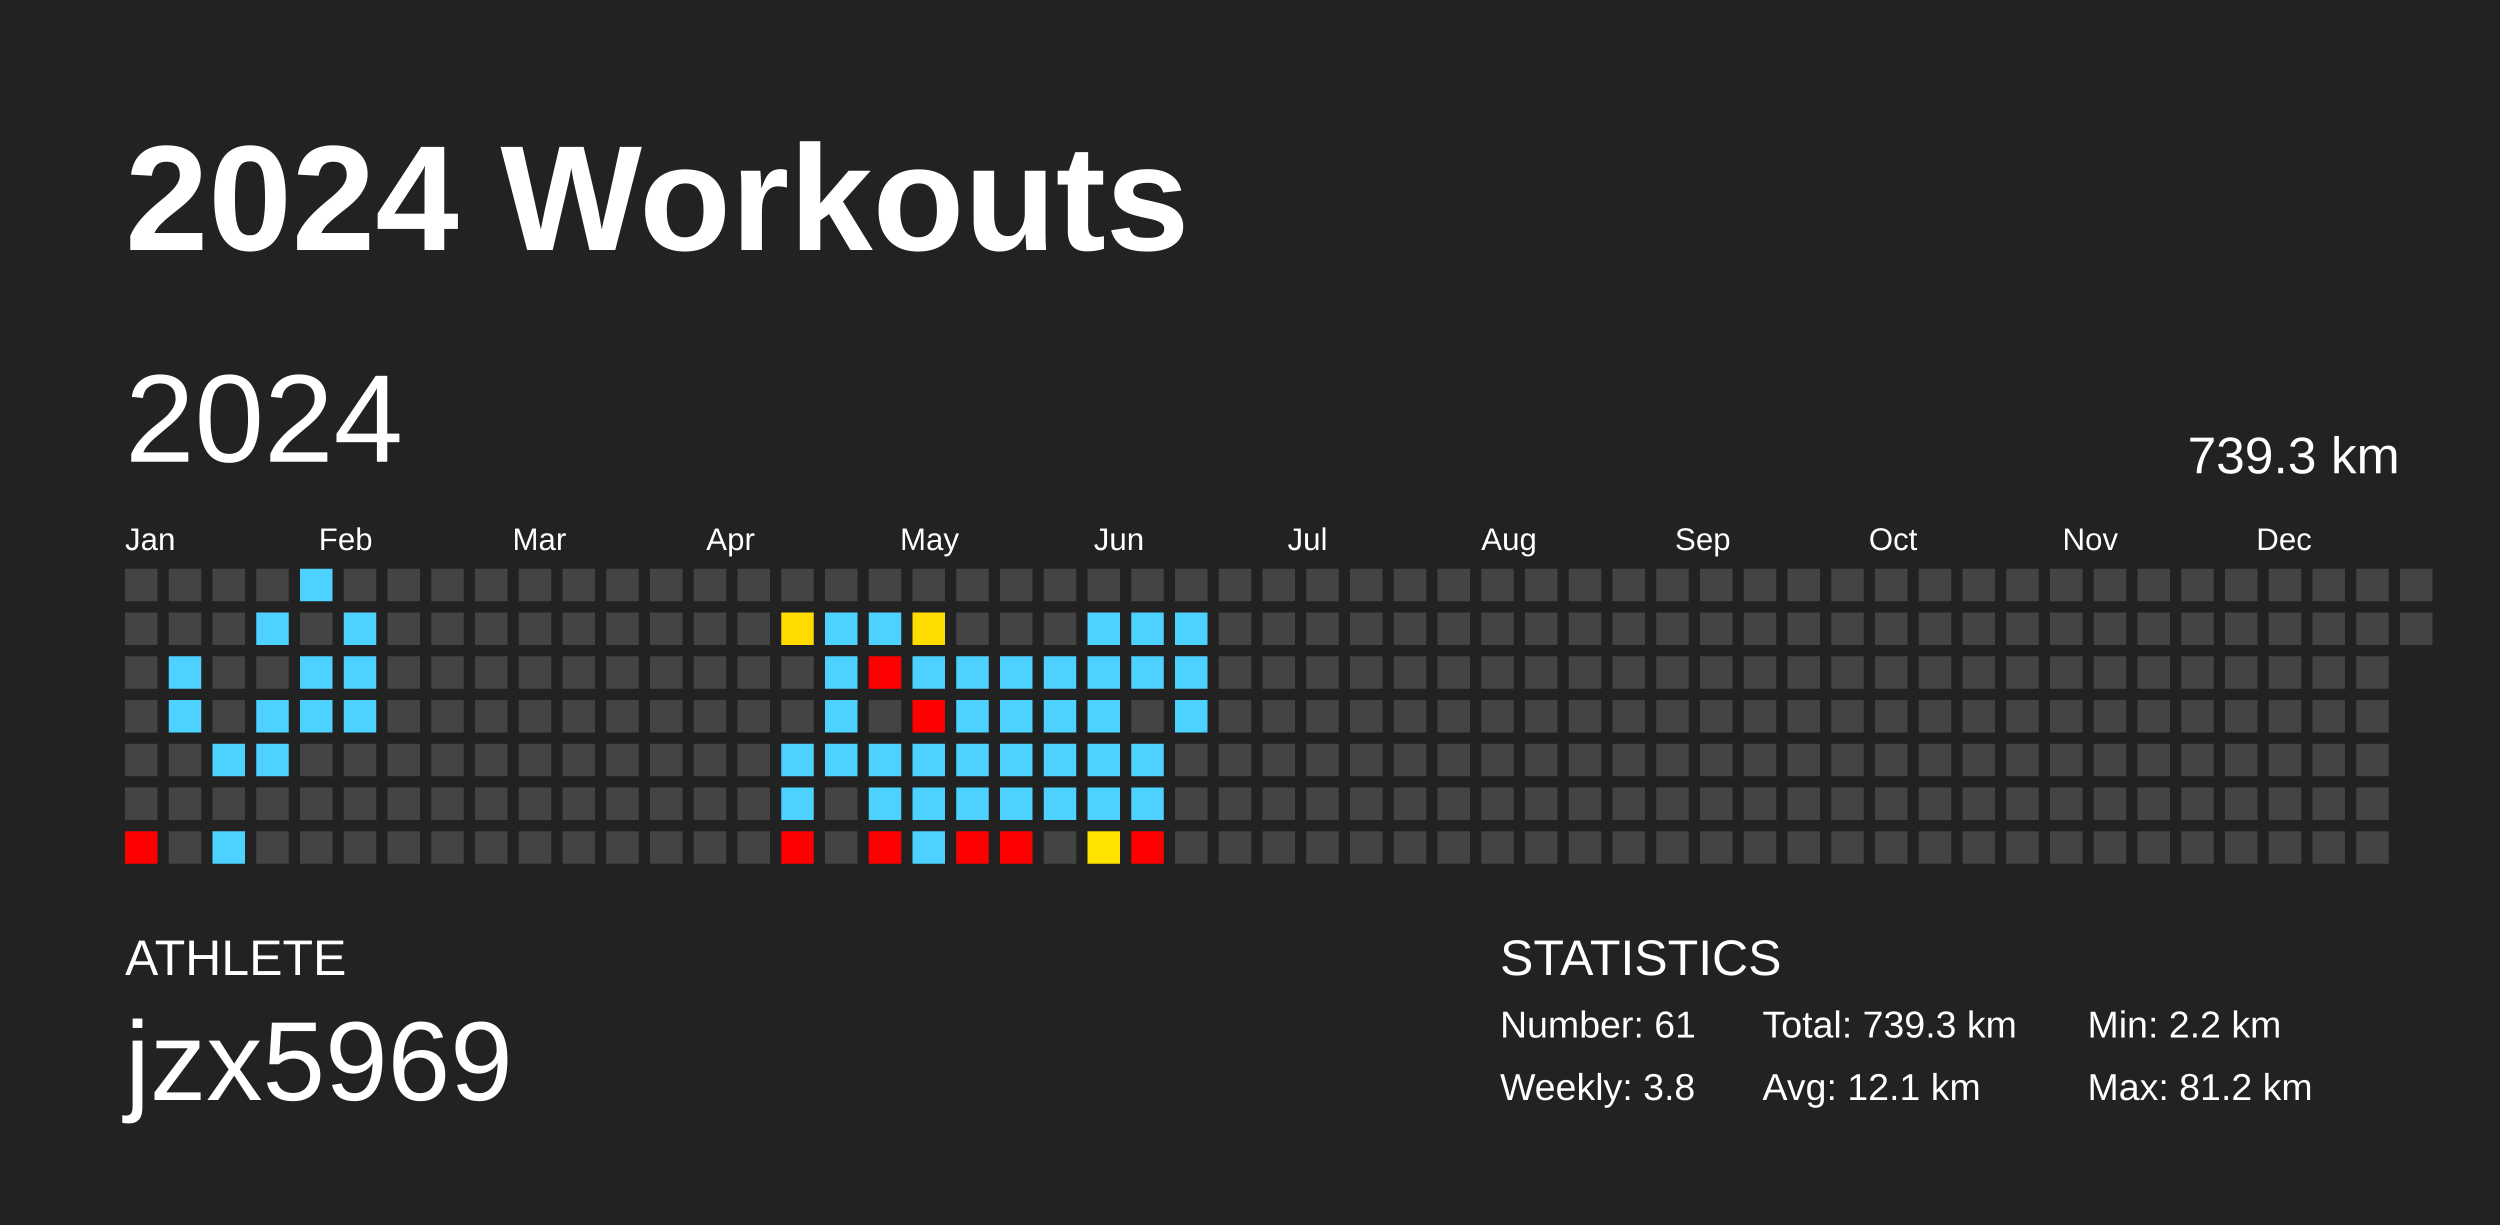
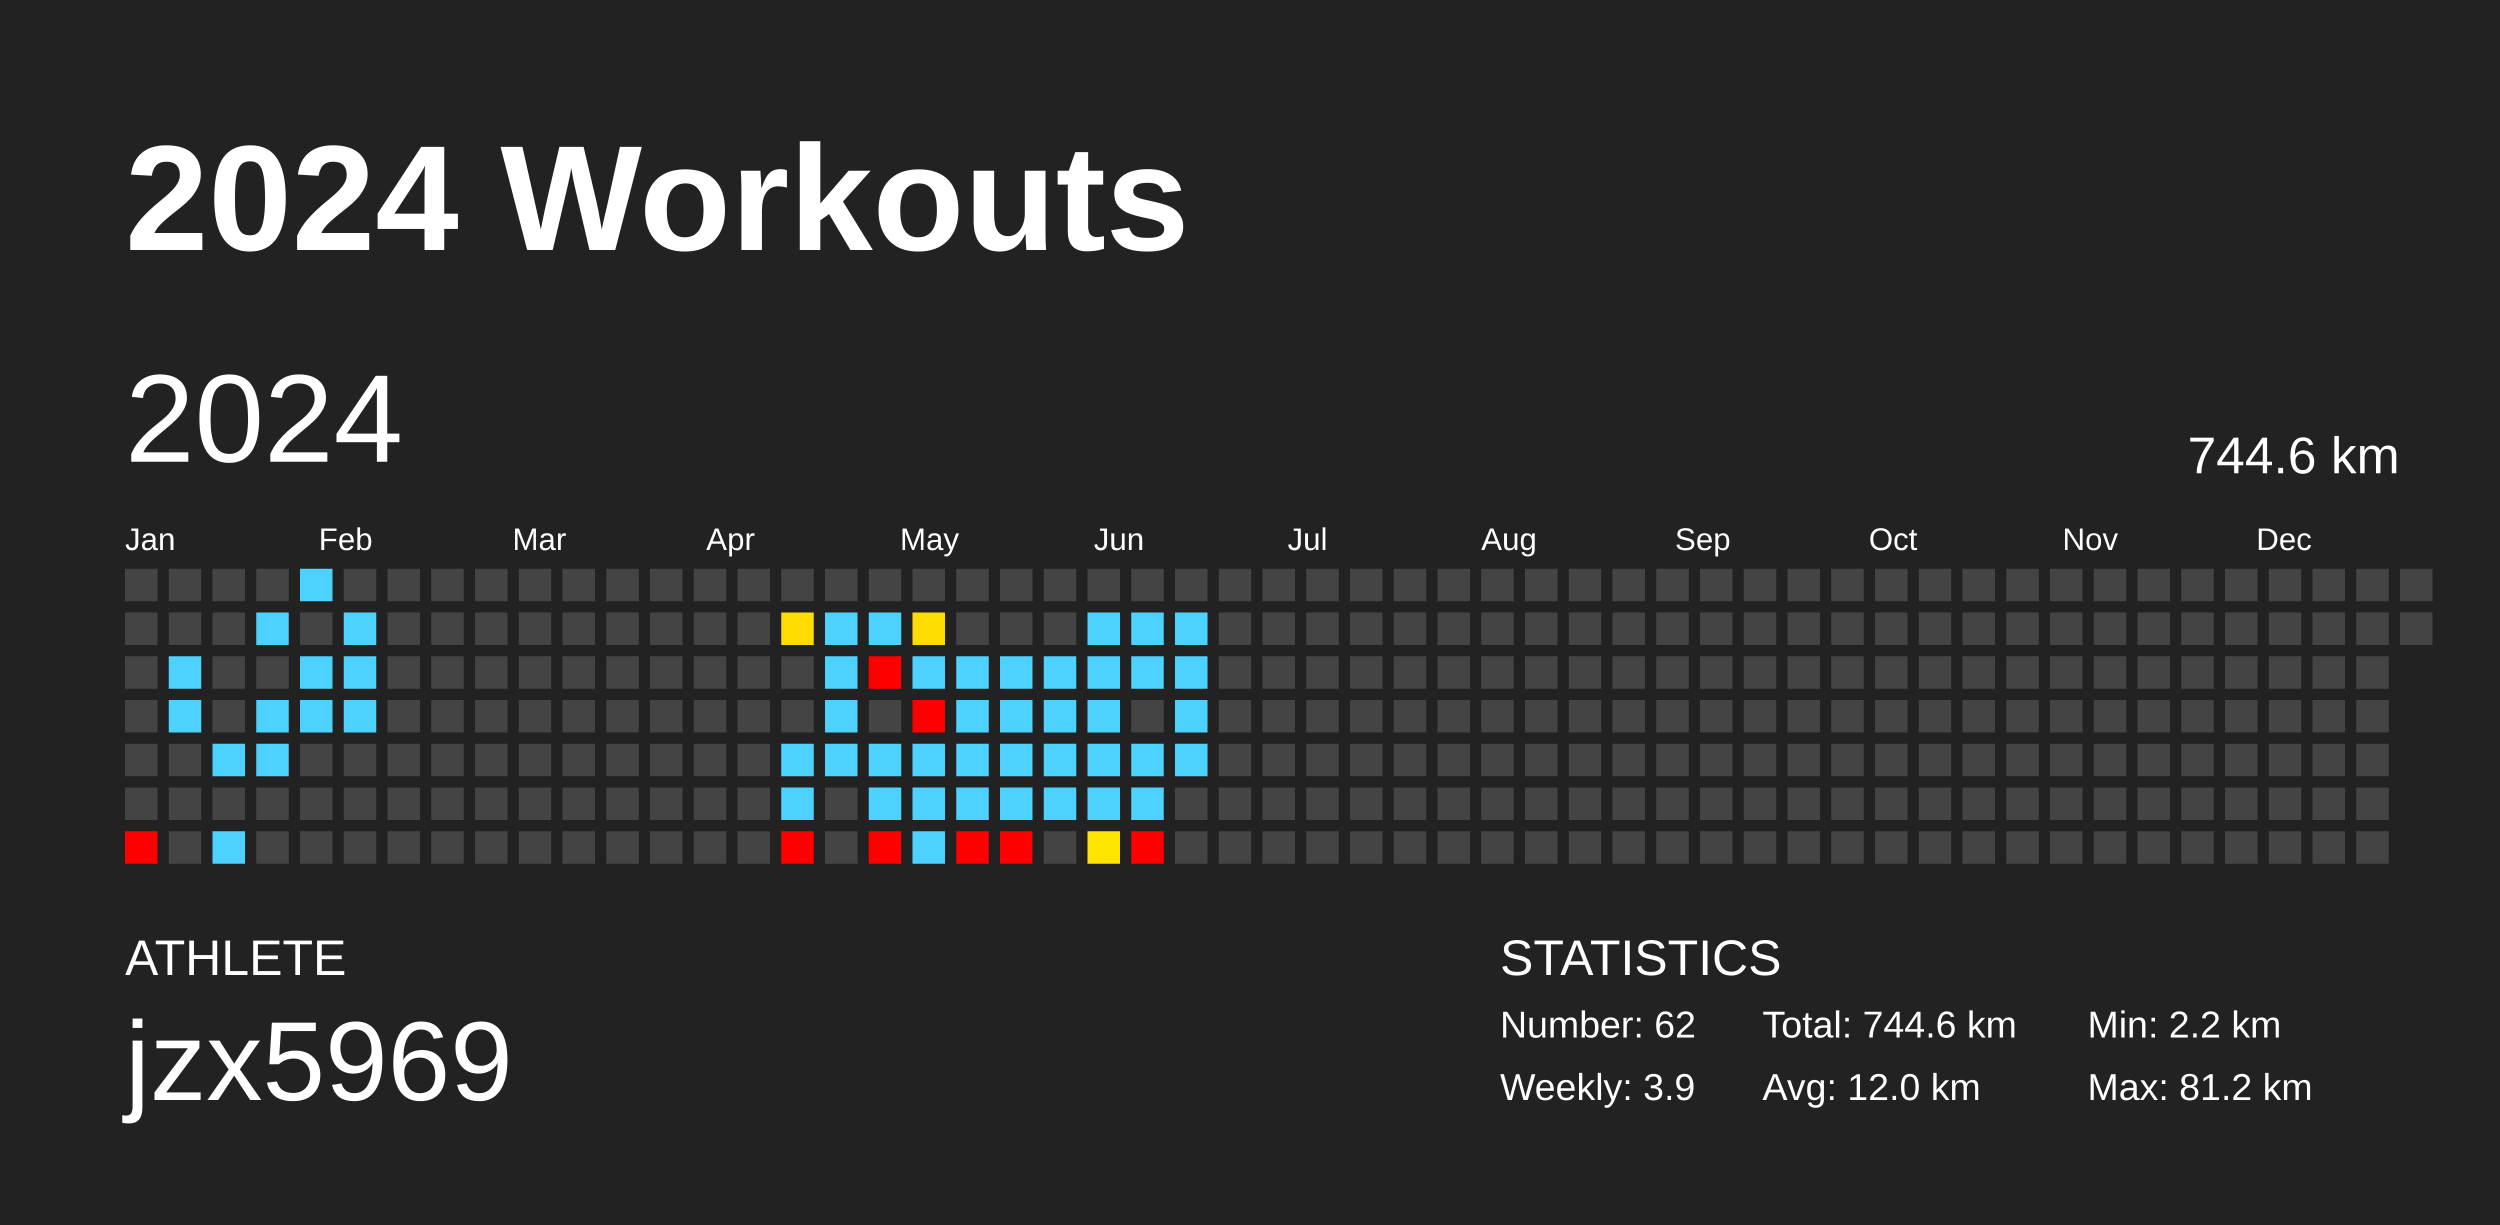
<svg xmlns="http://www.w3.org/2000/svg" baseProfile="full" height="98mm" version="1.1" viewBox="0,0,200,98" width="200mm">
  <defs />
  <rect fill="#222222" height="98" width="200" x="0" y="0" />
  <text fill="#FFFFFF" style="font-size:12px; font-family:Arial; font-weight:bold;" x="10" y="20">2024 Workouts</text>
  <text fill="#FFFFFF" style="font-size:4px; font-family:Arial" x="10" y="78">ATHLETE</text>
  <text fill="#FFFFFF" style="font-size:9px; font-family:Arial" x="10" y="88">jzx5969</text>
  <text fill="#FFFFFF" style="font-size:4px; font-family:Arial" x="120" y="78">STATISTICS</text>
-   <text fill="#FFFFFF" style="font-size:3px; font-family:Arial" x="120" y="83">Number: 61</text>
-   <text fill="#FFFFFF" style="font-size:3px; font-family:Arial" x="120" y="88">Weekly: 3.8</text>
-   <text fill="#FFFFFF" style="font-size:3px; font-family:Arial" x="141" y="83">Total: 739.3 km</text>
-   <text fill="#FFFFFF" style="font-size:3px; font-family:Arial" x="141" y="88">Avg: 12.1 km</text>
+   <text fill="#FFFFFF" style="font-size:3px; font-family:Arial" x="120" y="83">Number: 62</text>
+   <text fill="#FFFFFF" style="font-size:3px; font-family:Arial" x="120" y="88">Weekly: 3.9</text>
+   <text fill="#FFFFFF" style="font-size:3px; font-family:Arial" x="141" y="83">Total: 744.6 km</text>
+   <text fill="#FFFFFF" style="font-size:3px; font-family:Arial" x="141" y="88">Avg: 12.0 km</text>
  <text fill="#FFFFFF" style="font-size:3px; font-family:Arial" x="167" y="83">Min: 2.2 km</text>
  <text fill="#FFFFFF" style="font-size:3px; font-family:Arial" x="167" y="88">Max: 81.2 km</text>
  <text dominant-baseline="hanging" fill="#FFFFFF" style="font-size:10.0px; font-family:Arial;" x="10" y="30">2024</text>
-   <text dominant-baseline="hanging" fill="#FFFFFF" style="font-size:4.125px; font-family:Arial;" x="175" y="35">739.3 km</text>
+   <text dominant-baseline="hanging" fill="#FFFFFF" style="font-size:4.125px; font-family:Arial;" x="175" y="35">744.6 km</text>
  <text fill="#FFFFFF" style="font-size:2.5px; font-family:Arial" x="10.0" y="44">Jan</text>
  <text fill="#FFFFFF" style="font-size:2.5px; font-family:Arial" x="25.5" y="44">Feb</text>
  <text fill="#FFFFFF" style="font-size:2.5px; font-family:Arial" x="41.0" y="44">Mar</text>
  <text fill="#FFFFFF" style="font-size:2.5px; font-family:Arial" x="56.5" y="44">Apr</text>
  <text fill="#FFFFFF" style="font-size:2.5px; font-family:Arial" x="72.0" y="44">May</text>
  <text fill="#FFFFFF" style="font-size:2.5px; font-family:Arial" x="87.5" y="44">Jun</text>
  <text fill="#FFFFFF" style="font-size:2.5px; font-family:Arial" x="103.0" y="44">Jul</text>
  <text fill="#FFFFFF" style="font-size:2.5px; font-family:Arial" x="118.5" y="44">Aug</text>
  <text fill="#FFFFFF" style="font-size:2.5px; font-family:Arial" x="134.0" y="44">Sep</text>
  <text fill="#FFFFFF" style="font-size:2.5px; font-family:Arial" x="149.5" y="44">Oct</text>
  <text fill="#FFFFFF" style="font-size:2.5px; font-family:Arial" x="165.0" y="44">Nov</text>
  <text fill="#FFFFFF" style="font-size:2.5px; font-family:Arial" x="180.5" y="44">Dec</text>
  <rect fill="#444444" height="2.6" width="2.6" x="10.0" y="45.5" />
  <rect fill="#444444" height="2.6" width="2.6" x="10.0" y="49.0" />
  <rect fill="#444444" height="2.6" width="2.6" x="10.0" y="52.5" />
  <rect fill="#444444" height="2.6" width="2.6" x="10.0" y="56.0" />
  <rect fill="#444444" height="2.6" width="2.6" x="10.0" y="59.5" />
  <rect fill="#444444" height="2.6" width="2.6" x="10.0" y="63.0" />
  <rect fill="red" height="2.6" width="2.6" x="10.0" y="66.5" />
  <rect fill="#444444" height="2.6" width="2.6" x="13.5" y="45.5" />
  <rect fill="#444444" height="2.6" width="2.6" x="13.5" y="49.0" />
  <rect fill="#4dd2ff" height="2.6" width="2.6" x="13.5" y="52.5" />
  <rect fill="#4dd2ff" height="2.6" width="2.6" x="13.5" y="56.0" />
  <rect fill="#444444" height="2.6" width="2.6" x="13.5" y="59.5" />
  <rect fill="#444444" height="2.6" width="2.6" x="13.5" y="63.0" />
  <rect fill="#444444" height="2.6" width="2.6" x="13.5" y="66.5" />
  <rect fill="#444444" height="2.6" width="2.6" x="17.0" y="45.5" />
  <rect fill="#444444" height="2.6" width="2.6" x="17.0" y="49.0" />
  <rect fill="#444444" height="2.6" width="2.6" x="17.0" y="52.5" />
  <rect fill="#444444" height="2.6" width="2.6" x="17.0" y="56.0" />
  <rect fill="#4dd2ff" height="2.6" width="2.6" x="17.0" y="59.5" />
  <rect fill="#444444" height="2.6" width="2.6" x="17.0" y="63.0" />
  <rect fill="#4dd2ff" height="2.6" width="2.6" x="17.0" y="66.5" />
  <rect fill="#444444" height="2.6" width="2.6" x="20.5" y="45.5" />
  <rect fill="#4dd2ff" height="2.6" width="2.6" x="20.5" y="49.0" />
  <rect fill="#444444" height="2.6" width="2.6" x="20.5" y="52.5" />
  <rect fill="#4dd2ff" height="2.6" width="2.6" x="20.5" y="56.0" />
  <rect fill="#4dd2ff" height="2.6" width="2.6" x="20.5" y="59.5" />
  <rect fill="#444444" height="2.6" width="2.6" x="20.5" y="63.0" />
  <rect fill="#444444" height="2.6" width="2.6" x="20.5" y="66.5" />
  <rect fill="#4dd2ff" height="2.6" width="2.6" x="24.0" y="45.5" />
  <rect fill="#444444" height="2.6" width="2.6" x="24.0" y="49.0" />
  <rect fill="#4dd2ff" height="2.6" width="2.6" x="24.0" y="52.5" />
  <rect fill="#4dd2ff" height="2.6" width="2.6" x="24.0" y="56.0" />
  <rect fill="#444444" height="2.6" width="2.6" x="24.0" y="59.5" />
  <rect fill="#444444" height="2.6" width="2.6" x="24.0" y="63.0" />
  <rect fill="#444444" height="2.6" width="2.6" x="24.0" y="66.5" />
  <rect fill="#444444" height="2.6" width="2.6" x="27.5" y="45.5" />
  <rect fill="#4dd2ff" height="2.6" width="2.6" x="27.5" y="49.0" />
  <rect fill="#4dd2ff" height="2.6" width="2.6" x="27.5" y="52.5" />
  <rect fill="#4dd2ff" height="2.6" width="2.6" x="27.5" y="56.0" />
  <rect fill="#444444" height="2.6" width="2.6" x="27.5" y="59.5" />
  <rect fill="#444444" height="2.6" width="2.6" x="27.5" y="63.0" />
  <rect fill="#444444" height="2.6" width="2.6" x="27.5" y="66.5" />
  <rect fill="#444444" height="2.6" width="2.6" x="31.0" y="45.5" />
  <rect fill="#444444" height="2.6" width="2.6" x="31.0" y="49.0" />
  <rect fill="#444444" height="2.6" width="2.6" x="31.0" y="52.5" />
  <rect fill="#444444" height="2.6" width="2.6" x="31.0" y="56.0" />
  <rect fill="#444444" height="2.6" width="2.6" x="31.0" y="59.5" />
  <rect fill="#444444" height="2.6" width="2.6" x="31.0" y="63.0" />
  <rect fill="#444444" height="2.6" width="2.6" x="31.0" y="66.5" />
  <rect fill="#444444" height="2.6" width="2.6" x="34.5" y="45.5" />
  <rect fill="#444444" height="2.6" width="2.6" x="34.5" y="49.0" />
  <rect fill="#444444" height="2.6" width="2.6" x="34.5" y="52.5" />
  <rect fill="#444444" height="2.6" width="2.6" x="34.5" y="56.0" />
  <rect fill="#444444" height="2.6" width="2.6" x="34.5" y="59.5" />
  <rect fill="#444444" height="2.6" width="2.6" x="34.5" y="63.0" />
  <rect fill="#444444" height="2.6" width="2.6" x="34.5" y="66.5" />
  <rect fill="#444444" height="2.6" width="2.6" x="38.0" y="45.5" />
  <rect fill="#444444" height="2.6" width="2.6" x="38.0" y="49.0" />
  <rect fill="#444444" height="2.6" width="2.6" x="38.0" y="52.5" />
  <rect fill="#444444" height="2.6" width="2.6" x="38.0" y="56.0" />
  <rect fill="#444444" height="2.6" width="2.6" x="38.0" y="59.5" />
  <rect fill="#444444" height="2.6" width="2.6" x="38.0" y="63.0" />
  <rect fill="#444444" height="2.6" width="2.6" x="38.0" y="66.5" />
  <rect fill="#444444" height="2.6" width="2.6" x="41.5" y="45.5" />
  <rect fill="#444444" height="2.6" width="2.6" x="41.5" y="49.0" />
  <rect fill="#444444" height="2.6" width="2.6" x="41.5" y="52.5" />
  <rect fill="#444444" height="2.6" width="2.6" x="41.5" y="56.0" />
  <rect fill="#444444" height="2.6" width="2.6" x="41.5" y="59.5" />
  <rect fill="#444444" height="2.6" width="2.6" x="41.5" y="63.0" />
  <rect fill="#444444" height="2.6" width="2.6" x="41.5" y="66.5" />
  <rect fill="#444444" height="2.6" width="2.6" x="45.0" y="45.5" />
  <rect fill="#444444" height="2.6" width="2.6" x="45.0" y="49.0" />
  <rect fill="#444444" height="2.6" width="2.6" x="45.0" y="52.5" />
  <rect fill="#444444" height="2.6" width="2.6" x="45.0" y="56.0" />
  <rect fill="#444444" height="2.6" width="2.6" x="45.0" y="59.5" />
  <rect fill="#444444" height="2.6" width="2.6" x="45.0" y="63.0" />
  <rect fill="#444444" height="2.6" width="2.6" x="45.0" y="66.5" />
  <rect fill="#444444" height="2.6" width="2.6" x="48.5" y="45.5" />
  <rect fill="#444444" height="2.6" width="2.6" x="48.5" y="49.0" />
  <rect fill="#444444" height="2.6" width="2.6" x="48.5" y="52.5" />
  <rect fill="#444444" height="2.6" width="2.6" x="48.5" y="56.0" />
  <rect fill="#444444" height="2.6" width="2.6" x="48.5" y="59.5" />
  <rect fill="#444444" height="2.6" width="2.6" x="48.5" y="63.0" />
  <rect fill="#444444" height="2.6" width="2.6" x="48.5" y="66.5" />
  <rect fill="#444444" height="2.6" width="2.6" x="52.0" y="45.5" />
  <rect fill="#444444" height="2.6" width="2.6" x="52.0" y="49.0" />
  <rect fill="#444444" height="2.6" width="2.6" x="52.0" y="52.5" />
  <rect fill="#444444" height="2.6" width="2.6" x="52.0" y="56.0" />
  <rect fill="#444444" height="2.6" width="2.6" x="52.0" y="59.5" />
  <rect fill="#444444" height="2.6" width="2.6" x="52.0" y="63.0" />
  <rect fill="#444444" height="2.6" width="2.6" x="52.0" y="66.5" />
  <rect fill="#444444" height="2.6" width="2.6" x="55.5" y="45.5" />
  <rect fill="#444444" height="2.6" width="2.6" x="55.5" y="49.0" />
  <rect fill="#444444" height="2.6" width="2.6" x="55.5" y="52.5" />
  <rect fill="#444444" height="2.6" width="2.6" x="55.5" y="56.0" />
  <rect fill="#444444" height="2.6" width="2.6" x="55.5" y="59.5" />
  <rect fill="#444444" height="2.6" width="2.6" x="55.5" y="63.0" />
  <rect fill="#444444" height="2.6" width="2.6" x="55.5" y="66.5" />
  <rect fill="#444444" height="2.6" width="2.6" x="59.0" y="45.5" />
  <rect fill="#444444" height="2.6" width="2.6" x="59.0" y="49.0" />
  <rect fill="#444444" height="2.6" width="2.6" x="59.0" y="52.5" />
  <rect fill="#444444" height="2.6" width="2.6" x="59.0" y="56.0" />
  <rect fill="#444444" height="2.6" width="2.6" x="59.0" y="59.5" />
  <rect fill="#444444" height="2.6" width="2.6" x="59.0" y="63.0" />
  <rect fill="#444444" height="2.6" width="2.6" x="59.0" y="66.5" />
  <rect fill="#444444" height="2.6" width="2.6" x="62.5" y="45.5" />
  <rect fill="#ffdb00" height="2.6" width="2.6" x="62.5" y="49.0" />
  <rect fill="#444444" height="2.6" width="2.6" x="62.5" y="52.5" />
  <rect fill="#444444" height="2.6" width="2.6" x="62.5" y="56.0" />
  <rect fill="#4dd2ff" height="2.6" width="2.6" x="62.5" y="59.5" />
  <rect fill="#4dd2ff" height="2.6" width="2.6" x="62.5" y="63.0" />
  <rect fill="red" height="2.6" width="2.6" x="62.5" y="66.5" />
  <rect fill="#444444" height="2.6" width="2.6" x="66.0" y="45.5" />
  <rect fill="#4dd2ff" height="2.6" width="2.6" x="66.0" y="49.0" />
  <rect fill="#4dd2ff" height="2.6" width="2.6" x="66.0" y="52.5" />
  <rect fill="#4dd2ff" height="2.6" width="2.6" x="66.0" y="56.0" />
  <rect fill="#4dd2ff" height="2.6" width="2.6" x="66.0" y="59.5" />
  <rect fill="#444444" height="2.6" width="2.6" x="66.0" y="63.0" />
  <rect fill="#444444" height="2.6" width="2.6" x="66.0" y="66.5" />
  <rect fill="#444444" height="2.6" width="2.6" x="69.5" y="45.5" />
  <rect fill="#4dd2ff" height="2.6" width="2.6" x="69.5" y="49.0" />
  <rect fill="red" height="2.6" width="2.6" x="69.5" y="52.5" />
  <rect fill="#444444" height="2.6" width="2.6" x="69.5" y="56.0" />
  <rect fill="#4dd2ff" height="2.6" width="2.6" x="69.5" y="59.5" />
  <rect fill="#4dd2ff" height="2.6" width="2.6" x="69.5" y="63.0" />
  <rect fill="red" height="2.6" width="2.6" x="69.5" y="66.5" />
  <rect fill="#444444" height="2.6" width="2.6" x="73.0" y="45.5" />
  <rect fill="#ffdc00" height="2.6" width="2.6" x="73.0" y="49.0" />
  <rect fill="#4dd2ff" height="2.6" width="2.6" x="73.0" y="52.5" />
  <rect fill="red" height="2.6" width="2.6" x="73.0" y="56.0" />
  <rect fill="#4dd2ff" height="2.6" width="2.6" x="73.0" y="59.5" />
  <rect fill="#4dd2ff" height="2.6" width="2.6" x="73.0" y="63.0" />
  <rect fill="#4dd2ff" height="2.6" width="2.6" x="73.0" y="66.5" />
  <rect fill="#444444" height="2.6" width="2.6" x="76.5" y="45.5" />
  <rect fill="#444444" height="2.6" width="2.6" x="76.5" y="49.0" />
  <rect fill="#4dd2ff" height="2.6" width="2.6" x="76.5" y="52.5" />
  <rect fill="#4dd2ff" height="2.6" width="2.6" x="76.5" y="56.0" />
  <rect fill="#4dd2ff" height="2.6" width="2.6" x="76.5" y="59.5" />
  <rect fill="#4dd2ff" height="2.6" width="2.6" x="76.5" y="63.0" />
  <rect fill="red" height="2.6" width="2.6" x="76.5" y="66.5" />
  <rect fill="#444444" height="2.6" width="2.6" x="80.0" y="45.5" />
  <rect fill="#444444" height="2.6" width="2.6" x="80.0" y="49.0" />
  <rect fill="#4dd2ff" height="2.6" width="2.6" x="80.0" y="52.5" />
  <rect fill="#4dd2ff" height="2.6" width="2.6" x="80.0" y="56.0" />
  <rect fill="#4dd2ff" height="2.6" width="2.6" x="80.0" y="59.5" />
  <rect fill="#4dd2ff" height="2.6" width="2.6" x="80.0" y="63.0" />
  <rect fill="red" height="2.6" width="2.6" x="80.0" y="66.5" />
  <rect fill="#444444" height="2.6" width="2.6" x="83.5" y="45.5" />
  <rect fill="#444444" height="2.6" width="2.6" x="83.5" y="49.0" />
  <rect fill="#4dd2ff" height="2.6" width="2.6" x="83.5" y="52.5" />
  <rect fill="#4dd2ff" height="2.6" width="2.6" x="83.5" y="56.0" />
  <rect fill="#4dd2ff" height="2.6" width="2.6" x="83.5" y="59.5" />
  <rect fill="#4dd2ff" height="2.6" width="2.6" x="83.5" y="63.0" />
  <rect fill="#444444" height="2.6" width="2.6" x="83.5" y="66.5" />
  <rect fill="#444444" height="2.6" width="2.6" x="87.0" y="45.5" />
  <rect fill="#4dd2ff" height="2.6" width="2.6" x="87.0" y="49.0" />
  <rect fill="#4dd2ff" height="2.6" width="2.6" x="87.0" y="52.5" />
  <rect fill="#4dd2ff" height="2.6" width="2.6" x="87.0" y="56.0" />
  <rect fill="#4dd2ff" height="2.6" width="2.6" x="87.0" y="59.5" />
  <rect fill="#4dd2ff" height="2.6" width="2.6" x="87.0" y="63.0" />
  <rect fill="#ffe400" height="2.6" width="2.6" x="87.0" y="66.5" />
  <rect fill="#444444" height="2.6" width="2.6" x="90.5" y="45.5" />
  <rect fill="#4dd2ff" height="2.6" width="2.6" x="90.5" y="49.0" />
  <rect fill="#4dd2ff" height="2.6" width="2.6" x="90.5" y="52.5" />
  <rect fill="#444444" height="2.6" width="2.6" x="90.5" y="56.0" />
  <rect fill="#4dd2ff" height="2.6" width="2.6" x="90.5" y="59.5" />
  <rect fill="#4dd2ff" height="2.6" width="2.6" x="90.5" y="63.0" />
  <rect fill="red" height="2.6" width="2.6" x="90.5" y="66.5" />
  <rect fill="#444444" height="2.6" width="2.6" x="94.0" y="45.5" />
  <rect fill="#4dd2ff" height="2.6" width="2.6" x="94.0" y="49.0" />
  <rect fill="#4dd2ff" height="2.6" width="2.6" x="94.0" y="52.5" />
  <rect fill="#4dd2ff" height="2.6" width="2.6" x="94.0" y="56.0" />
-   <rect fill="#444444" height="2.6" width="2.6" x="94.0" y="59.5" />
+   <rect fill="#4dd2ff" height="2.6" width="2.6" x="94.0" y="59.5" />
  <rect fill="#444444" height="2.6" width="2.6" x="94.0" y="63.0" />
  <rect fill="#444444" height="2.6" width="2.6" x="94.0" y="66.5" />
  <rect fill="#444444" height="2.6" width="2.6" x="97.5" y="45.5" />
  <rect fill="#444444" height="2.6" width="2.6" x="97.5" y="49.0" />
  <rect fill="#444444" height="2.6" width="2.6" x="97.5" y="52.5" />
  <rect fill="#444444" height="2.6" width="2.6" x="97.5" y="56.0" />
  <rect fill="#444444" height="2.6" width="2.6" x="97.5" y="59.5" />
  <rect fill="#444444" height="2.6" width="2.6" x="97.5" y="63.0" />
  <rect fill="#444444" height="2.6" width="2.6" x="97.5" y="66.5" />
  <rect fill="#444444" height="2.6" width="2.6" x="101.0" y="45.5" />
  <rect fill="#444444" height="2.6" width="2.6" x="101.0" y="49.0" />
  <rect fill="#444444" height="2.6" width="2.6" x="101.0" y="52.5" />
  <rect fill="#444444" height="2.6" width="2.6" x="101.0" y="56.0" />
  <rect fill="#444444" height="2.6" width="2.6" x="101.0" y="59.5" />
  <rect fill="#444444" height="2.6" width="2.6" x="101.0" y="63.0" />
  <rect fill="#444444" height="2.6" width="2.6" x="101.0" y="66.5" />
  <rect fill="#444444" height="2.6" width="2.6" x="104.5" y="45.5" />
  <rect fill="#444444" height="2.6" width="2.6" x="104.5" y="49.0" />
  <rect fill="#444444" height="2.6" width="2.6" x="104.5" y="52.5" />
  <rect fill="#444444" height="2.6" width="2.6" x="104.5" y="56.0" />
  <rect fill="#444444" height="2.6" width="2.6" x="104.5" y="59.5" />
  <rect fill="#444444" height="2.6" width="2.6" x="104.5" y="63.0" />
  <rect fill="#444444" height="2.6" width="2.6" x="104.5" y="66.5" />
  <rect fill="#444444" height="2.6" width="2.6" x="108.0" y="45.5" />
  <rect fill="#444444" height="2.6" width="2.6" x="108.0" y="49.0" />
  <rect fill="#444444" height="2.6" width="2.6" x="108.0" y="52.5" />
  <rect fill="#444444" height="2.6" width="2.6" x="108.0" y="56.0" />
  <rect fill="#444444" height="2.6" width="2.6" x="108.0" y="59.5" />
  <rect fill="#444444" height="2.6" width="2.6" x="108.0" y="63.0" />
  <rect fill="#444444" height="2.6" width="2.6" x="108.0" y="66.5" />
  <rect fill="#444444" height="2.6" width="2.6" x="111.5" y="45.5" />
  <rect fill="#444444" height="2.6" width="2.6" x="111.5" y="49.0" />
  <rect fill="#444444" height="2.6" width="2.6" x="111.5" y="52.5" />
  <rect fill="#444444" height="2.6" width="2.6" x="111.5" y="56.0" />
  <rect fill="#444444" height="2.6" width="2.6" x="111.5" y="59.5" />
  <rect fill="#444444" height="2.6" width="2.6" x="111.5" y="63.0" />
  <rect fill="#444444" height="2.6" width="2.6" x="111.5" y="66.5" />
  <rect fill="#444444" height="2.6" width="2.6" x="115.0" y="45.5" />
  <rect fill="#444444" height="2.6" width="2.6" x="115.0" y="49.0" />
  <rect fill="#444444" height="2.6" width="2.6" x="115.0" y="52.5" />
  <rect fill="#444444" height="2.6" width="2.6" x="115.0" y="56.0" />
  <rect fill="#444444" height="2.6" width="2.6" x="115.0" y="59.5" />
  <rect fill="#444444" height="2.6" width="2.6" x="115.0" y="63.0" />
  <rect fill="#444444" height="2.6" width="2.6" x="115.0" y="66.5" />
  <rect fill="#444444" height="2.6" width="2.6" x="118.5" y="45.5" />
  <rect fill="#444444" height="2.6" width="2.6" x="118.5" y="49.0" />
  <rect fill="#444444" height="2.6" width="2.6" x="118.5" y="52.5" />
  <rect fill="#444444" height="2.6" width="2.6" x="118.5" y="56.0" />
  <rect fill="#444444" height="2.6" width="2.6" x="118.5" y="59.5" />
  <rect fill="#444444" height="2.6" width="2.6" x="118.5" y="63.0" />
  <rect fill="#444444" height="2.6" width="2.6" x="118.5" y="66.5" />
  <rect fill="#444444" height="2.6" width="2.6" x="122.0" y="45.5" />
  <rect fill="#444444" height="2.6" width="2.6" x="122.0" y="49.0" />
  <rect fill="#444444" height="2.6" width="2.6" x="122.0" y="52.5" />
  <rect fill="#444444" height="2.6" width="2.6" x="122.0" y="56.0" />
  <rect fill="#444444" height="2.6" width="2.6" x="122.0" y="59.5" />
  <rect fill="#444444" height="2.6" width="2.6" x="122.0" y="63.0" />
  <rect fill="#444444" height="2.6" width="2.6" x="122.0" y="66.5" />
  <rect fill="#444444" height="2.6" width="2.6" x="125.5" y="45.5" />
  <rect fill="#444444" height="2.6" width="2.6" x="125.5" y="49.0" />
  <rect fill="#444444" height="2.6" width="2.6" x="125.5" y="52.5" />
  <rect fill="#444444" height="2.6" width="2.6" x="125.5" y="56.0" />
  <rect fill="#444444" height="2.6" width="2.6" x="125.5" y="59.5" />
  <rect fill="#444444" height="2.6" width="2.6" x="125.5" y="63.0" />
  <rect fill="#444444" height="2.6" width="2.6" x="125.5" y="66.5" />
  <rect fill="#444444" height="2.6" width="2.6" x="129.0" y="45.5" />
  <rect fill="#444444" height="2.6" width="2.6" x="129.0" y="49.0" />
  <rect fill="#444444" height="2.6" width="2.6" x="129.0" y="52.5" />
  <rect fill="#444444" height="2.6" width="2.6" x="129.0" y="56.0" />
  <rect fill="#444444" height="2.6" width="2.6" x="129.0" y="59.5" />
  <rect fill="#444444" height="2.6" width="2.6" x="129.0" y="63.0" />
  <rect fill="#444444" height="2.6" width="2.6" x="129.0" y="66.5" />
  <rect fill="#444444" height="2.6" width="2.6" x="132.5" y="45.5" />
  <rect fill="#444444" height="2.6" width="2.6" x="132.5" y="49.0" />
  <rect fill="#444444" height="2.6" width="2.6" x="132.5" y="52.5" />
  <rect fill="#444444" height="2.6" width="2.6" x="132.5" y="56.0" />
  <rect fill="#444444" height="2.6" width="2.6" x="132.5" y="59.5" />
  <rect fill="#444444" height="2.6" width="2.6" x="132.5" y="63.0" />
  <rect fill="#444444" height="2.6" width="2.6" x="132.5" y="66.5" />
  <rect fill="#444444" height="2.6" width="2.6" x="136.0" y="45.5" />
  <rect fill="#444444" height="2.6" width="2.6" x="136.0" y="49.0" />
  <rect fill="#444444" height="2.6" width="2.6" x="136.0" y="52.5" />
  <rect fill="#444444" height="2.6" width="2.6" x="136.0" y="56.0" />
  <rect fill="#444444" height="2.6" width="2.6" x="136.0" y="59.5" />
  <rect fill="#444444" height="2.6" width="2.6" x="136.0" y="63.0" />
  <rect fill="#444444" height="2.6" width="2.6" x="136.0" y="66.5" />
  <rect fill="#444444" height="2.6" width="2.6" x="139.5" y="45.5" />
  <rect fill="#444444" height="2.6" width="2.6" x="139.5" y="49.0" />
  <rect fill="#444444" height="2.6" width="2.6" x="139.5" y="52.5" />
  <rect fill="#444444" height="2.6" width="2.6" x="139.5" y="56.0" />
  <rect fill="#444444" height="2.6" width="2.6" x="139.5" y="59.5" />
  <rect fill="#444444" height="2.6" width="2.6" x="139.5" y="63.0" />
  <rect fill="#444444" height="2.6" width="2.6" x="139.5" y="66.5" />
  <rect fill="#444444" height="2.6" width="2.6" x="143.0" y="45.5" />
  <rect fill="#444444" height="2.6" width="2.6" x="143.0" y="49.0" />
  <rect fill="#444444" height="2.6" width="2.6" x="143.0" y="52.5" />
  <rect fill="#444444" height="2.6" width="2.6" x="143.0" y="56.0" />
  <rect fill="#444444" height="2.6" width="2.6" x="143.0" y="59.5" />
  <rect fill="#444444" height="2.6" width="2.6" x="143.0" y="63.0" />
  <rect fill="#444444" height="2.6" width="2.6" x="143.0" y="66.5" />
  <rect fill="#444444" height="2.6" width="2.6" x="146.5" y="45.5" />
  <rect fill="#444444" height="2.6" width="2.6" x="146.5" y="49.0" />
  <rect fill="#444444" height="2.6" width="2.6" x="146.5" y="52.5" />
  <rect fill="#444444" height="2.6" width="2.6" x="146.5" y="56.0" />
  <rect fill="#444444" height="2.6" width="2.6" x="146.5" y="59.5" />
  <rect fill="#444444" height="2.6" width="2.6" x="146.5" y="63.0" />
  <rect fill="#444444" height="2.6" width="2.6" x="146.5" y="66.5" />
  <rect fill="#444444" height="2.6" width="2.6" x="150.0" y="45.5" />
  <rect fill="#444444" height="2.6" width="2.6" x="150.0" y="49.0" />
  <rect fill="#444444" height="2.6" width="2.6" x="150.0" y="52.5" />
  <rect fill="#444444" height="2.6" width="2.6" x="150.0" y="56.0" />
  <rect fill="#444444" height="2.6" width="2.6" x="150.0" y="59.5" />
  <rect fill="#444444" height="2.6" width="2.6" x="150.0" y="63.0" />
  <rect fill="#444444" height="2.6" width="2.6" x="150.0" y="66.5" />
  <rect fill="#444444" height="2.6" width="2.6" x="153.5" y="45.5" />
  <rect fill="#444444" height="2.6" width="2.6" x="153.5" y="49.0" />
  <rect fill="#444444" height="2.6" width="2.6" x="153.5" y="52.5" />
  <rect fill="#444444" height="2.6" width="2.6" x="153.5" y="56.0" />
  <rect fill="#444444" height="2.6" width="2.6" x="153.5" y="59.5" />
  <rect fill="#444444" height="2.6" width="2.6" x="153.5" y="63.0" />
  <rect fill="#444444" height="2.6" width="2.6" x="153.5" y="66.5" />
  <rect fill="#444444" height="2.6" width="2.6" x="157.0" y="45.5" />
  <rect fill="#444444" height="2.6" width="2.6" x="157.0" y="49.0" />
  <rect fill="#444444" height="2.6" width="2.6" x="157.0" y="52.5" />
  <rect fill="#444444" height="2.6" width="2.6" x="157.0" y="56.0" />
  <rect fill="#444444" height="2.6" width="2.6" x="157.0" y="59.5" />
  <rect fill="#444444" height="2.6" width="2.6" x="157.0" y="63.0" />
  <rect fill="#444444" height="2.6" width="2.6" x="157.0" y="66.5" />
  <rect fill="#444444" height="2.6" width="2.6" x="160.5" y="45.5" />
  <rect fill="#444444" height="2.6" width="2.6" x="160.5" y="49.0" />
  <rect fill="#444444" height="2.6" width="2.6" x="160.5" y="52.5" />
  <rect fill="#444444" height="2.6" width="2.6" x="160.5" y="56.0" />
  <rect fill="#444444" height="2.6" width="2.6" x="160.5" y="59.5" />
  <rect fill="#444444" height="2.6" width="2.6" x="160.5" y="63.0" />
  <rect fill="#444444" height="2.6" width="2.6" x="160.5" y="66.5" />
  <rect fill="#444444" height="2.6" width="2.6" x="164.0" y="45.5" />
  <rect fill="#444444" height="2.6" width="2.6" x="164.0" y="49.0" />
  <rect fill="#444444" height="2.6" width="2.6" x="164.0" y="52.5" />
  <rect fill="#444444" height="2.6" width="2.6" x="164.0" y="56.0" />
  <rect fill="#444444" height="2.6" width="2.6" x="164.0" y="59.5" />
  <rect fill="#444444" height="2.6" width="2.6" x="164.0" y="63.0" />
  <rect fill="#444444" height="2.6" width="2.6" x="164.0" y="66.5" />
  <rect fill="#444444" height="2.6" width="2.6" x="167.5" y="45.5" />
  <rect fill="#444444" height="2.6" width="2.6" x="167.5" y="49.0" />
  <rect fill="#444444" height="2.6" width="2.6" x="167.5" y="52.5" />
  <rect fill="#444444" height="2.6" width="2.6" x="167.5" y="56.0" />
  <rect fill="#444444" height="2.6" width="2.6" x="167.5" y="59.5" />
  <rect fill="#444444" height="2.6" width="2.6" x="167.5" y="63.0" />
  <rect fill="#444444" height="2.6" width="2.6" x="167.5" y="66.5" />
  <rect fill="#444444" height="2.6" width="2.6" x="171.0" y="45.5" />
  <rect fill="#444444" height="2.6" width="2.6" x="171.0" y="49.0" />
  <rect fill="#444444" height="2.6" width="2.6" x="171.0" y="52.5" />
  <rect fill="#444444" height="2.6" width="2.6" x="171.0" y="56.0" />
  <rect fill="#444444" height="2.6" width="2.6" x="171.0" y="59.5" />
  <rect fill="#444444" height="2.6" width="2.6" x="171.0" y="63.0" />
  <rect fill="#444444" height="2.6" width="2.6" x="171.0" y="66.5" />
  <rect fill="#444444" height="2.6" width="2.6" x="174.5" y="45.5" />
  <rect fill="#444444" height="2.6" width="2.6" x="174.5" y="49.0" />
  <rect fill="#444444" height="2.6" width="2.6" x="174.5" y="52.5" />
  <rect fill="#444444" height="2.6" width="2.6" x="174.5" y="56.0" />
  <rect fill="#444444" height="2.6" width="2.6" x="174.5" y="59.5" />
  <rect fill="#444444" height="2.6" width="2.6" x="174.5" y="63.0" />
  <rect fill="#444444" height="2.6" width="2.6" x="174.5" y="66.5" />
  <rect fill="#444444" height="2.6" width="2.6" x="178.0" y="45.5" />
  <rect fill="#444444" height="2.6" width="2.6" x="178.0" y="49.0" />
  <rect fill="#444444" height="2.6" width="2.6" x="178.0" y="52.5" />
  <rect fill="#444444" height="2.6" width="2.6" x="178.0" y="56.0" />
  <rect fill="#444444" height="2.6" width="2.6" x="178.0" y="59.5" />
  <rect fill="#444444" height="2.6" width="2.6" x="178.0" y="63.0" />
  <rect fill="#444444" height="2.6" width="2.6" x="178.0" y="66.5" />
  <rect fill="#444444" height="2.6" width="2.6" x="181.5" y="45.5" />
  <rect fill="#444444" height="2.6" width="2.6" x="181.5" y="49.0" />
  <rect fill="#444444" height="2.6" width="2.6" x="181.5" y="52.5" />
  <rect fill="#444444" height="2.6" width="2.6" x="181.5" y="56.0" />
  <rect fill="#444444" height="2.6" width="2.6" x="181.5" y="59.5" />
  <rect fill="#444444" height="2.6" width="2.6" x="181.5" y="63.0" />
  <rect fill="#444444" height="2.6" width="2.6" x="181.5" y="66.5" />
  <rect fill="#444444" height="2.6" width="2.6" x="185.0" y="45.5" />
  <rect fill="#444444" height="2.6" width="2.6" x="185.0" y="49.0" />
  <rect fill="#444444" height="2.6" width="2.6" x="185.0" y="52.5" />
  <rect fill="#444444" height="2.6" width="2.6" x="185.0" y="56.0" />
  <rect fill="#444444" height="2.6" width="2.6" x="185.0" y="59.5" />
  <rect fill="#444444" height="2.6" width="2.6" x="185.0" y="63.0" />
  <rect fill="#444444" height="2.6" width="2.6" x="185.0" y="66.5" />
  <rect fill="#444444" height="2.6" width="2.6" x="188.5" y="45.5" />
  <rect fill="#444444" height="2.6" width="2.6" x="188.5" y="49.0" />
  <rect fill="#444444" height="2.6" width="2.6" x="188.5" y="52.5" />
  <rect fill="#444444" height="2.6" width="2.6" x="188.5" y="56.0" />
  <rect fill="#444444" height="2.6" width="2.6" x="188.5" y="59.5" />
  <rect fill="#444444" height="2.6" width="2.6" x="188.5" y="63.0" />
  <rect fill="#444444" height="2.6" width="2.6" x="188.5" y="66.5" />
  <rect fill="#444444" height="2.6" width="2.6" x="192.0" y="45.5" />
  <rect fill="#444444" height="2.6" width="2.6" x="192.0" y="49.0" />
</svg>
